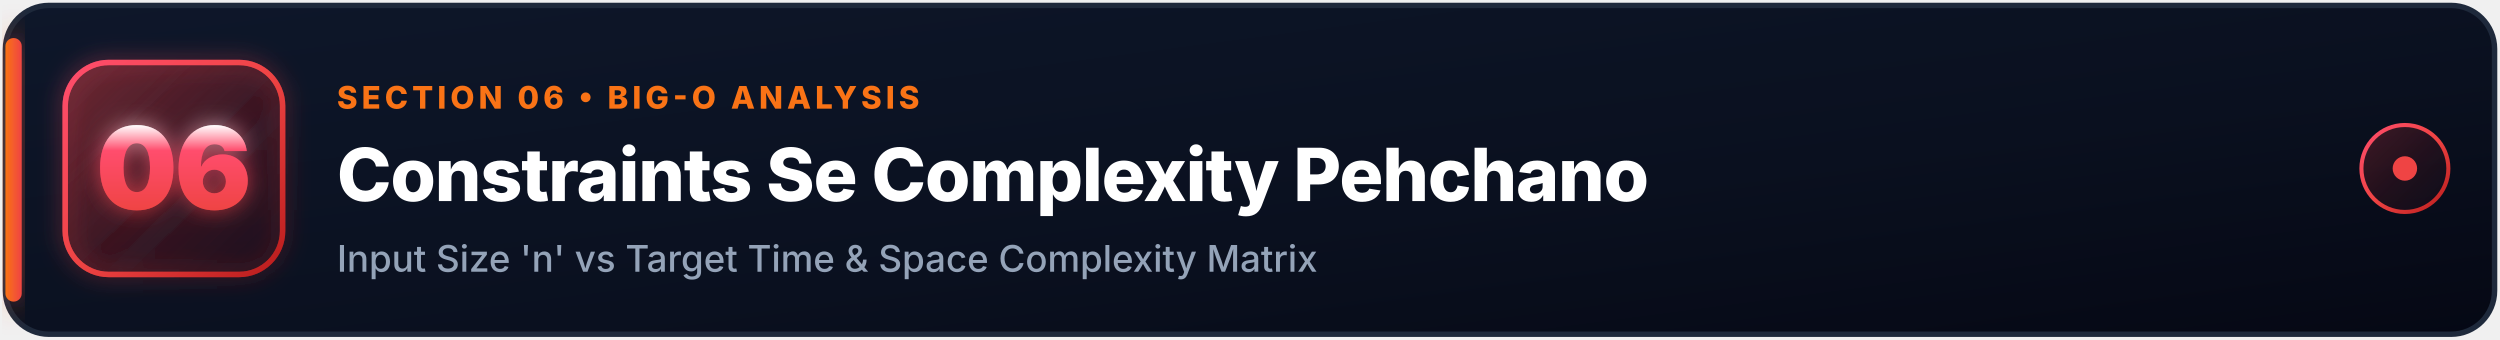
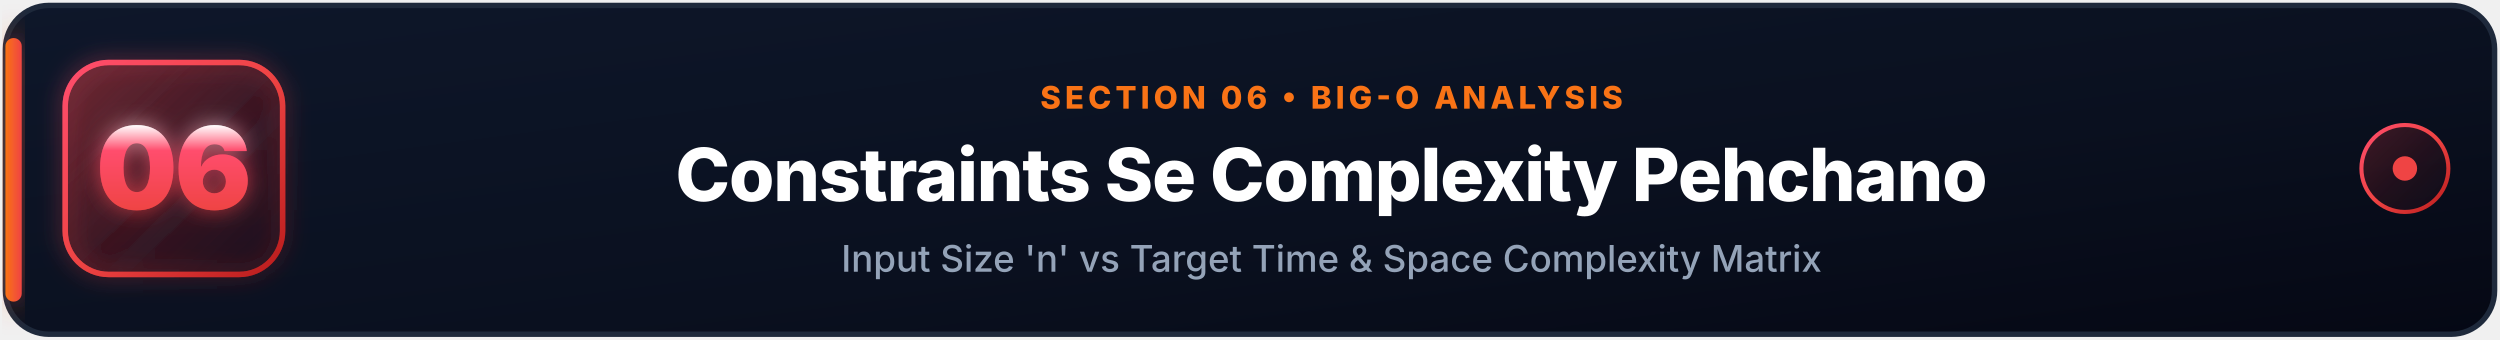
<svg xmlns="http://www.w3.org/2000/svg" viewBox="0 0 920 125" width="100%" height="125" fill="none">
  <defs>
    <linearGradient id="hGrad_header_06" x1="0%" y1="0%" x2="100%" y2="0%">
      <stop offset="0%" stop-color="#f97316" />
      <stop offset="100%" stop-color="#ef4444" />
    </linearGradient>
    <linearGradient id="hBg_header_06" x1="0%" y1="0%" x2="100%" y2="100%">
      <stop offset="0%" stop-color="#0e172a" />
      <stop offset="60%" stop-color="#0a101f" />
      <stop offset="100%" stop-color="#050814" />
    </linearGradient>
    <linearGradient id="redBadgeBg_header_06" x1="0%" y1="0%" x2="100%" y2="100%">
      <stop offset="0%" stop-color="#ef4444" stop-opacity="0.24" />
      <stop offset="50%" stop-color="#dc2626" stop-opacity="0.12" />
      <stop offset="100%" stop-color="#991b1b" stop-opacity="0.05" />
    </linearGradient>
    <linearGradient id="redBorder_header_06" x1="0%" y1="0%" x2="100%" y2="100%">
      <stop offset="0%" stop-color="#ff4d6d" />
      <stop offset="50%" stop-color="#ef4444" />
      <stop offset="100%" stop-color="#b91c1c" />
    </linearGradient>
    <linearGradient id="redNumGrad_header_06" x1="0%" y1="0%" x2="0%" y2="100%">
      <stop offset="0%" stop-color="#ffffff" />
      <stop offset="30%" stop-color="#ff4d6d" />
      <stop offset="100%" stop-color="#ef4444" />
    </linearGradient>
    <filter id="redGlow_header_06" x="-30%" y="-30%" width="160%" height="160%">
      <feGaussianBlur stdDeviation="4" result="blur" />
      <feComposite in="SourceGraphic" in2="blur" operator="over" />
    </filter>
    <filter id="hGlow_header_06" x="-20%" y="-30%" width="140%" height="160%">
      <feGaussianBlur stdDeviation="6" result="blur" />
      <feComposite in="SourceGraphic" in2="blur" operator="over" />
    </filter>
  </defs>
  <style>
    .topic-tag { font-family: system-ui, -apple-system, sans-serif; font-weight: 800; font-size: 11.5px; letter-spacing: 1.5px; fill: #f97316; }
    .topic-title { font-family: system-ui, -apple-system, sans-serif; font-weight: 800; font-size: 27px; fill: #ffffff; letter-spacing: -0.4px; }
    .topic-sub { font-family: system-ui, -apple-system, sans-serif; font-weight: 500; font-size: 13.5px; fill: #94a3b8; }
    .topic-num-2digit { font-family: system-ui, -apple-system, sans-serif; font-weight: 900; font-size: 42px; fill: url(#redNumGrad_header_06); letter-spacing: -1px; }
    .topic-num-word { font-family: system-ui, -apple-system, sans-serif; font-weight: 900; font-size: 20px; fill: url(#redNumGrad_header_06); letter-spacing: 1px; }
  </style>
  <rect x="2" y="2" width="916" height="121" rx="16" fill="url(#hBg_header_06)" stroke="#1e293b" stroke-width="2" />
  <rect x="2" y="14" width="6" height="97" rx="3" fill="url(#hGrad_header_06)" filter="url(#hGlow_header_06)" />
  <g transform="translate(24, 23)">
    <rect width="80" height="78" rx="16" fill="url(#redBadgeBg_header_06)" stroke="url(#redBorder_header_06)" stroke-width="2" filter="url(#redGlow_header_06)" opacity="0.6" />
    <rect width="80" height="78" rx="16" fill="url(#redBadgeBg_header_06)" stroke="url(#redBorder_header_06)" stroke-width="2" />
    <text x="40" y="54" text-anchor="middle" class="topic-num-2digit" fill="#ff1744" filter="url(#redGlow_header_06)" opacity="0.7">06</text>
    <text x="40" y="54" text-anchor="middle" class="topic-num-2digit">06</text>
  </g>
-   <g transform="translate(124, 20)">
-     <text x="0" y="20" class="topic-tag">SECTION 06 • BIG-O ANALYSIS</text>
-     <text x="0" y="54" class="topic-title">Constraints Se Complexity Pehchano</text>
-     <text x="0" y="80" class="topic-sub">Input Size 'n' vs Target Time &amp; Space Complexity Matrix</text>
+   <g transform="translate(490, 20)">
+     <text x="0" y="20" text-anchor="middle" class="topic-tag">SECTION 06 • BIG-O ANALYSIS</text>
+     <text x="0" y="54" text-anchor="middle" class="topic-title">Constraints Se Complexity Pehchano</text>
+     <text x="0" y="80" text-anchor="middle" class="topic-sub">Input Size 'n' vs Target Time &amp; Space Complexity Matrix</text>
  </g>
  <g transform="translate(885, 62)">
    <circle cx="0" cy="0" r="16" fill="url(#redBadgeBg_header_06)" stroke="url(#redBorder_header_06)" stroke-width="1.5" />
    <circle cx="0" cy="0" r="4.5" fill="#ef4444" />
  </g>
</svg>
